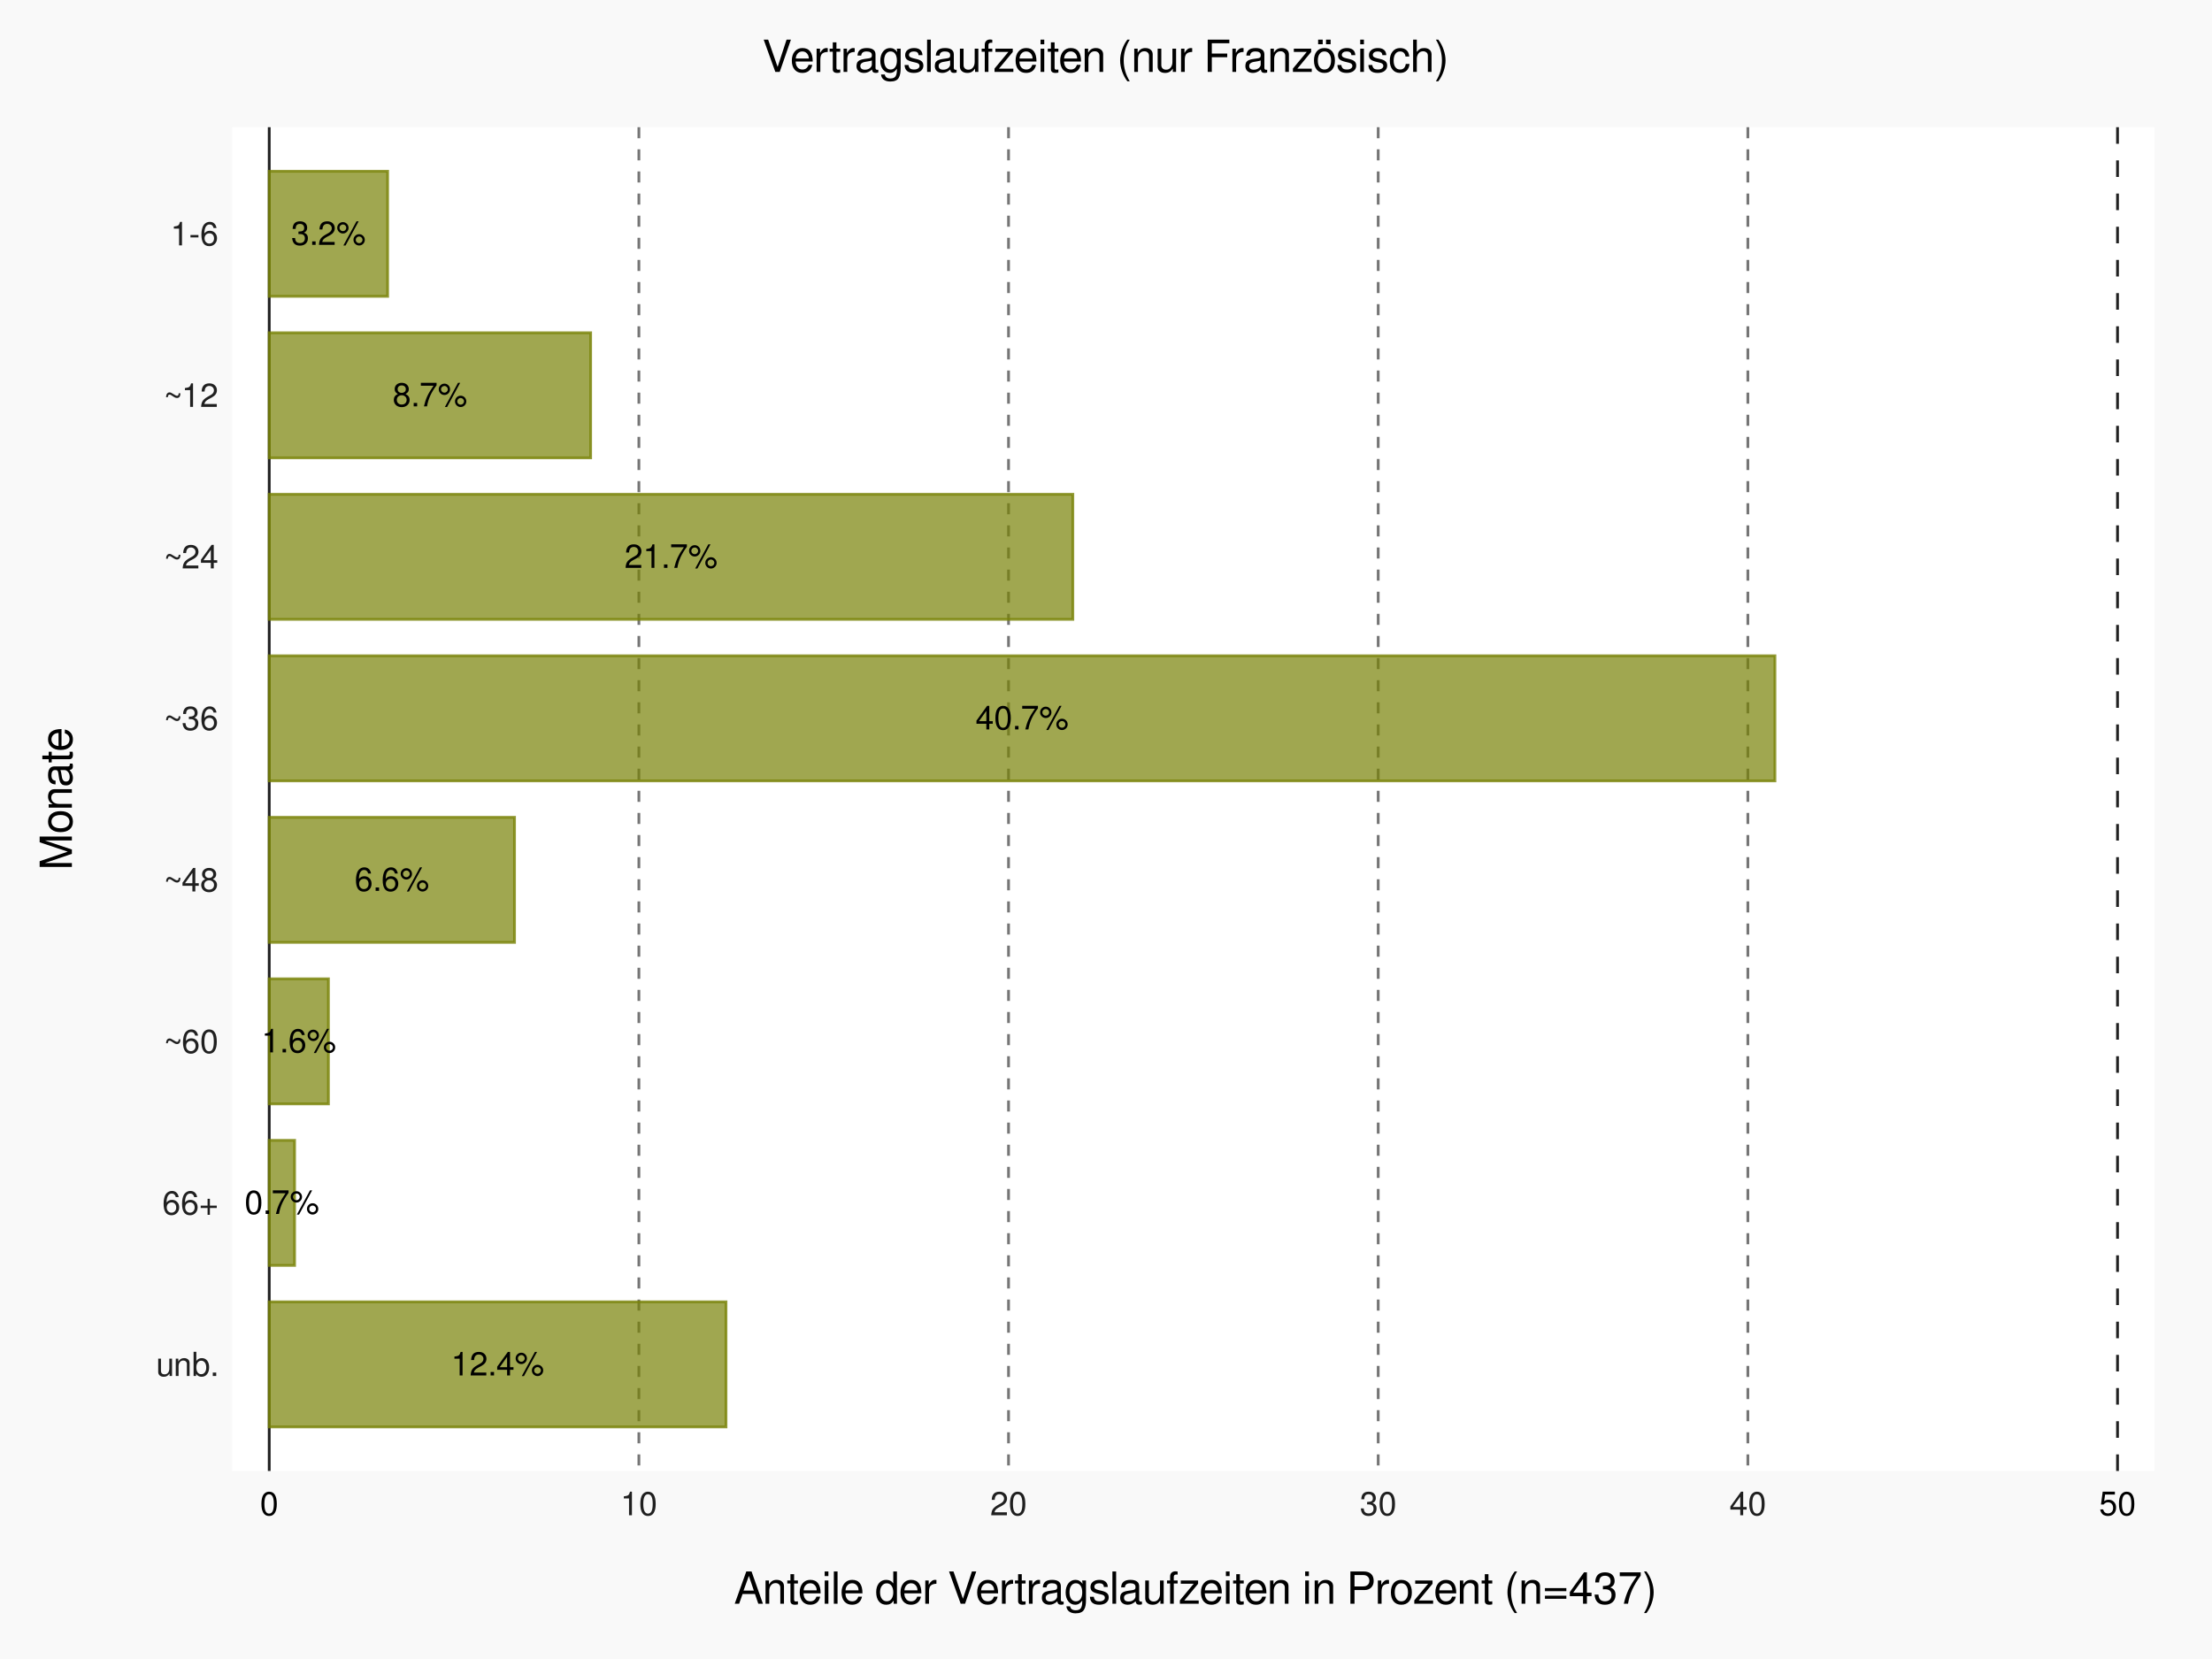
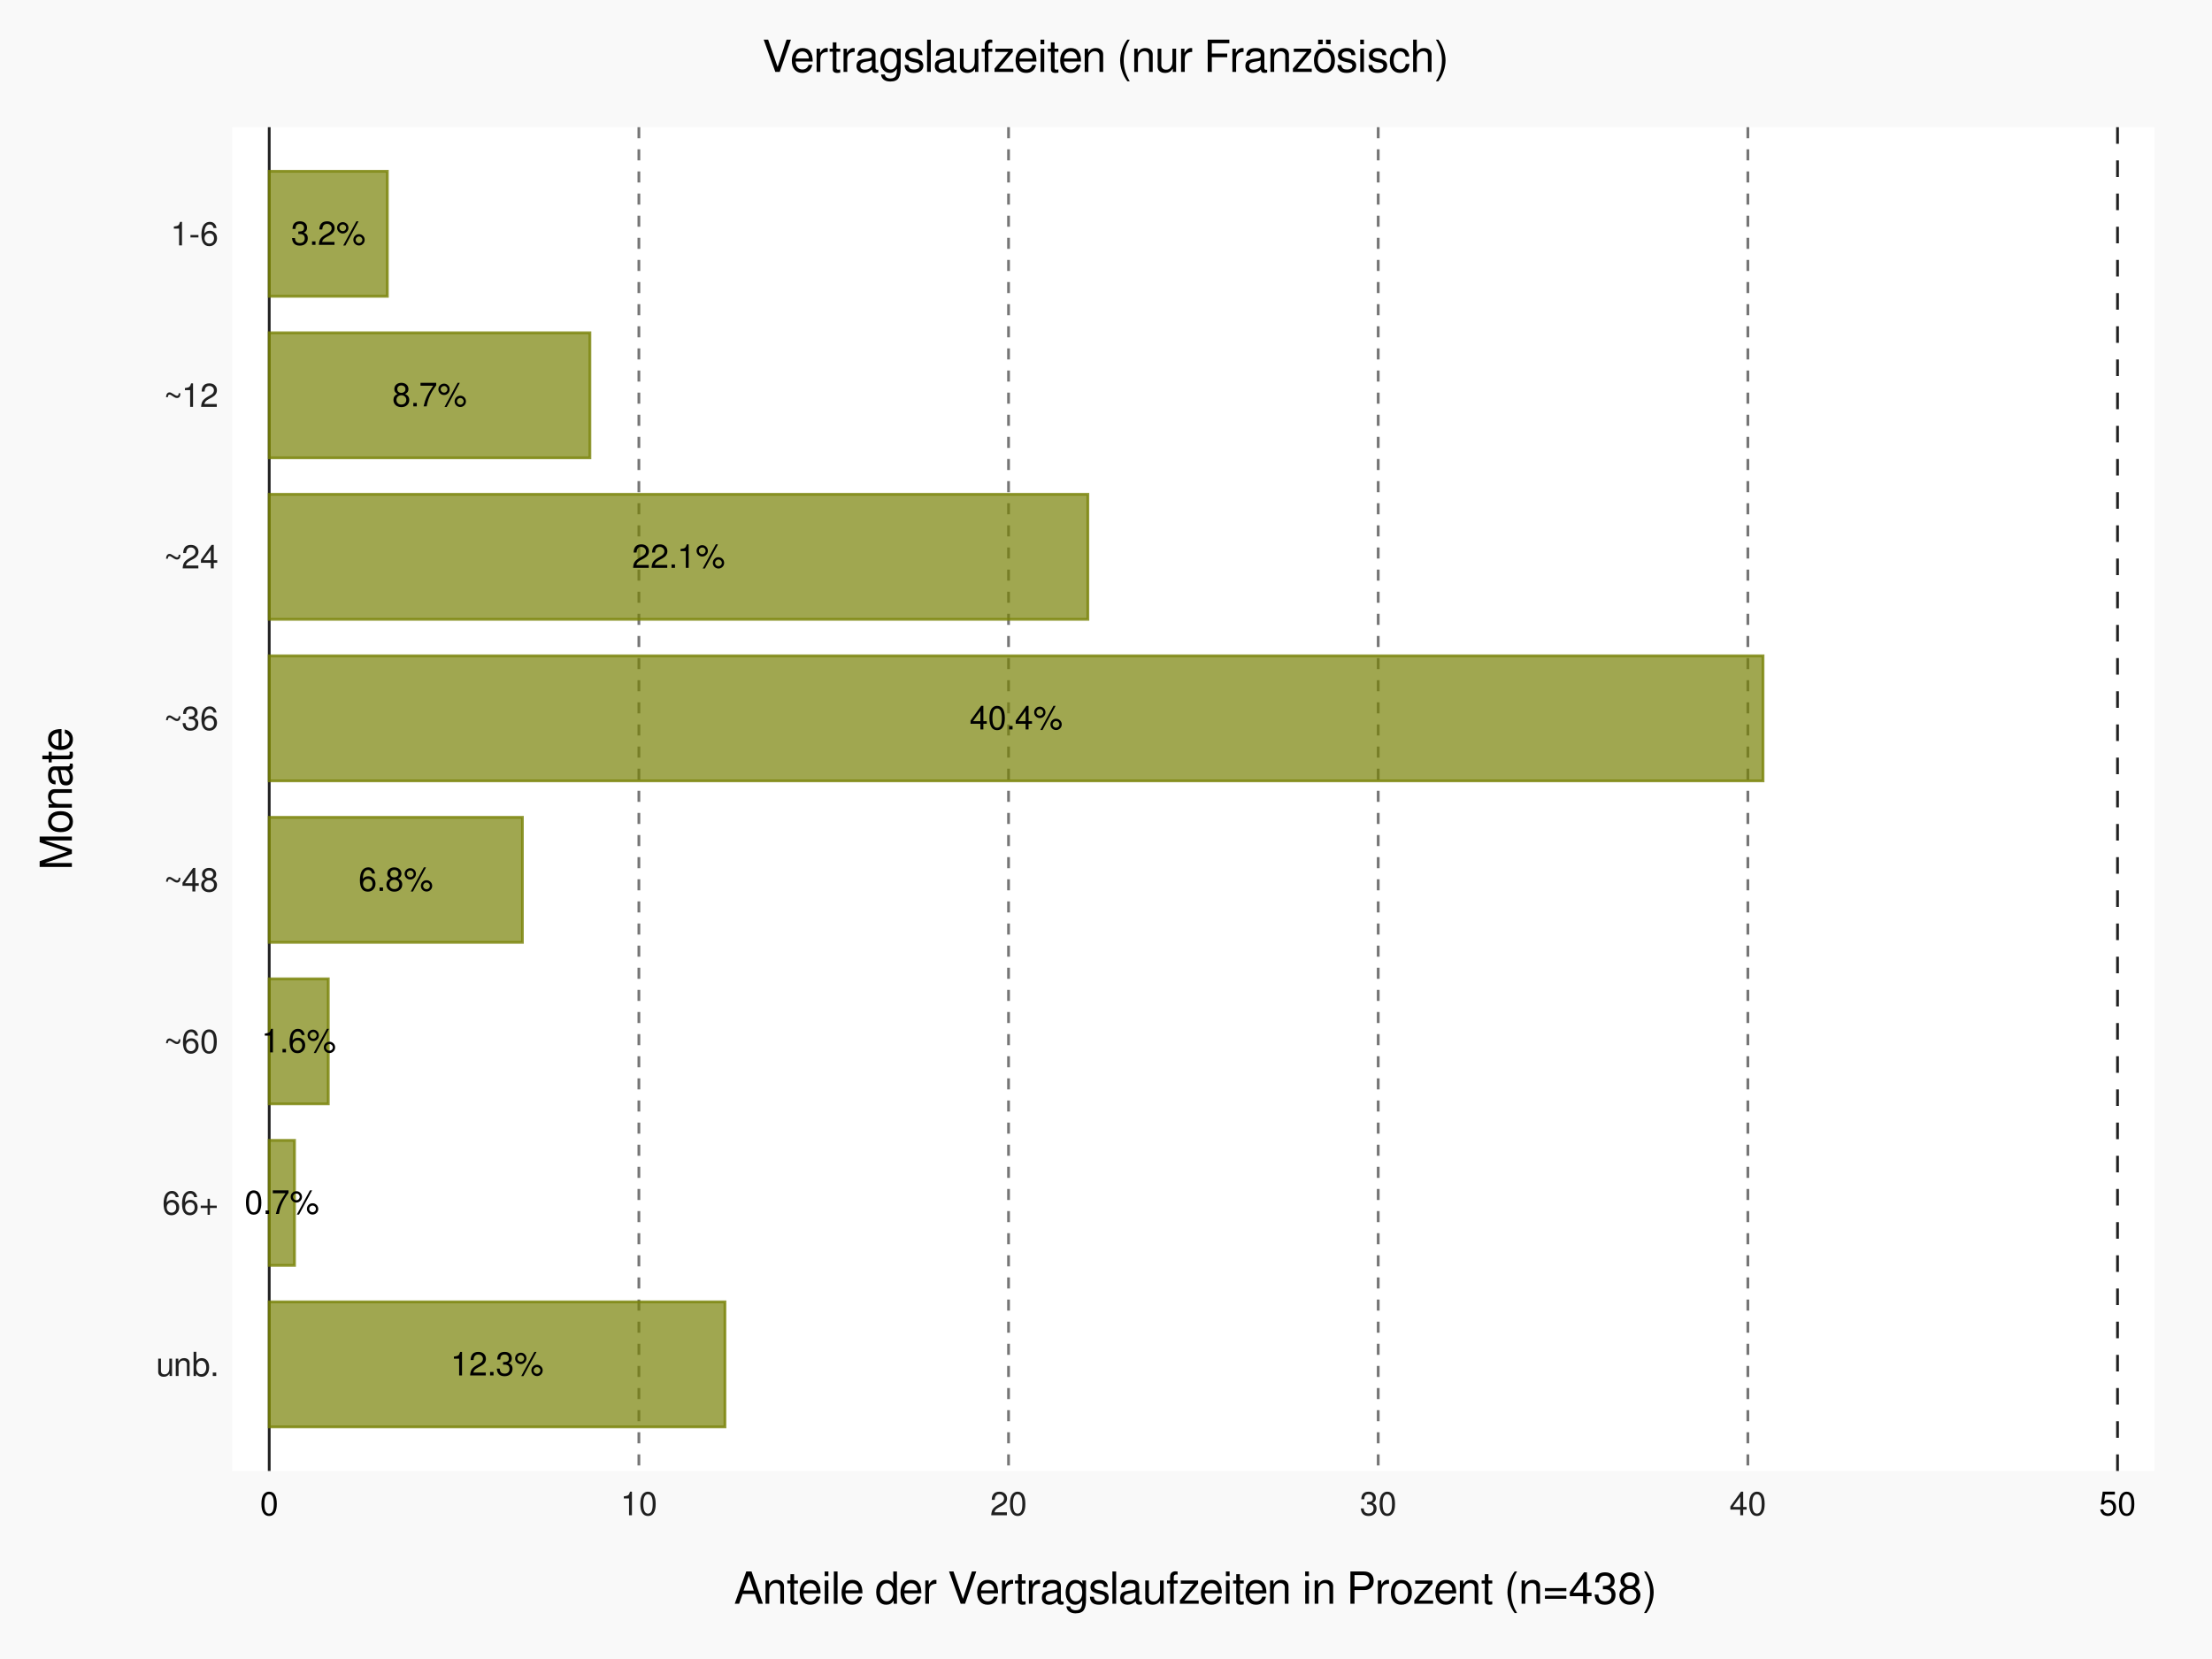
- <svg xmlns="http://www.w3.org/2000/svg" id="chart-4f69744d-e9a7-487b-9dd3-cf7e428da318" class="pygal-chart" viewBox="0 0 800 600">
+ <svg xmlns="http://www.w3.org/2000/svg" id="chart-bb4d708c-c708-4ed3-a82d-99863851b395" class="pygal-chart" viewBox="0 0 800 600">
  <defs>
-     <style type="text/css">#chart-4f69744d-e9a7-487b-9dd3-cf7e428da318{-webkit-user-select:none;-webkit-font-smoothing:antialiased;font-family:FreeSans}#chart-4f69744d-e9a7-487b-9dd3-cf7e428da318 .title{font-family:FreeSans;font-size:16px}#chart-4f69744d-e9a7-487b-9dd3-cf7e428da318 .legends .legend text{font-family:FreeSans;font-size:14px}#chart-4f69744d-e9a7-487b-9dd3-cf7e428da318 .axis text{font-family:FreeSans;font-size:12px}#chart-4f69744d-e9a7-487b-9dd3-cf7e428da318 .axis text.major{font-family:FreeSans;font-size:12px}#chart-4f69744d-e9a7-487b-9dd3-cf7e428da318 .text-overlay text.value{font-family:FreeSans;font-size:12px}#chart-4f69744d-e9a7-487b-9dd3-cf7e428da318 .text-overlay text.label{font-family:FreeSans;font-size:12px}#chart-4f69744d-e9a7-487b-9dd3-cf7e428da318 .tooltip{font-family:FreeSans;font-size:14px}#chart-4f69744d-e9a7-487b-9dd3-cf7e428da318 text.no_data{font-family:FreeSans;font-size:64px}
- #chart-4f69744d-e9a7-487b-9dd3-cf7e428da318{background-color:rgba(249,249,249,1)}#chart-4f69744d-e9a7-487b-9dd3-cf7e428da318 path,#chart-4f69744d-e9a7-487b-9dd3-cf7e428da318 line,#chart-4f69744d-e9a7-487b-9dd3-cf7e428da318 rect,#chart-4f69744d-e9a7-487b-9dd3-cf7e428da318 circle{-webkit-transition:150ms;-moz-transition:150ms;transition:150ms}#chart-4f69744d-e9a7-487b-9dd3-cf7e428da318 .graph &gt; .background{fill:rgba(249,249,249,1)}#chart-4f69744d-e9a7-487b-9dd3-cf7e428da318 .plot &gt; .background{fill:rgba(255,255,255,1)}#chart-4f69744d-e9a7-487b-9dd3-cf7e428da318 .graph{fill:rgba(0,0,0,.87)}#chart-4f69744d-e9a7-487b-9dd3-cf7e428da318 text.no_data{fill:rgba(0,0,0,1)}#chart-4f69744d-e9a7-487b-9dd3-cf7e428da318 .title{fill:rgba(0,0,0,1)}#chart-4f69744d-e9a7-487b-9dd3-cf7e428da318 .legends .legend text{fill:rgba(0,0,0,.87)}#chart-4f69744d-e9a7-487b-9dd3-cf7e428da318 .legends .legend:hover text{fill:rgba(0,0,0,1)}#chart-4f69744d-e9a7-487b-9dd3-cf7e428da318 .axis .line{stroke:rgba(0,0,0,1)}#chart-4f69744d-e9a7-487b-9dd3-cf7e428da318 .axis .guide.line{stroke:rgba(0,0,0,.54)}#chart-4f69744d-e9a7-487b-9dd3-cf7e428da318 .axis .major.line{stroke:rgba(0,0,0,.87)}#chart-4f69744d-e9a7-487b-9dd3-cf7e428da318 .axis text.major{fill:rgba(0,0,0,1)}#chart-4f69744d-e9a7-487b-9dd3-cf7e428da318 .axis.y .guides:hover .guide.line,#chart-4f69744d-e9a7-487b-9dd3-cf7e428da318 .line-graph .axis.x .guides:hover .guide.line,#chart-4f69744d-e9a7-487b-9dd3-cf7e428da318 .stackedline-graph .axis.x .guides:hover .guide.line,#chart-4f69744d-e9a7-487b-9dd3-cf7e428da318 .xy-graph .axis.x .guides:hover .guide.line{stroke:rgba(0,0,0,1)}#chart-4f69744d-e9a7-487b-9dd3-cf7e428da318 .axis .guides:hover text{fill:rgba(0,0,0,1)}#chart-4f69744d-e9a7-487b-9dd3-cf7e428da318 .reactive{fill-opacity:.7;stroke-opacity:.8}#chart-4f69744d-e9a7-487b-9dd3-cf7e428da318 .ci{stroke:rgba(0,0,0,.87)}#chart-4f69744d-e9a7-487b-9dd3-cf7e428da318 .reactive.active,#chart-4f69744d-e9a7-487b-9dd3-cf7e428da318 .active .reactive{fill-opacity:.8;stroke-opacity:.9;stroke-width:4}#chart-4f69744d-e9a7-487b-9dd3-cf7e428da318 .ci .reactive.active{stroke-width:1.5}#chart-4f69744d-e9a7-487b-9dd3-cf7e428da318 .series text{fill:rgba(0,0,0,1)}#chart-4f69744d-e9a7-487b-9dd3-cf7e428da318 .tooltip rect{fill:rgba(255,255,255,1);stroke:rgba(0,0,0,1);-webkit-transition:opacity 150ms;-moz-transition:opacity 150ms;transition:opacity 150ms}#chart-4f69744d-e9a7-487b-9dd3-cf7e428da318 .tooltip .label{fill:rgba(0,0,0,.87)}#chart-4f69744d-e9a7-487b-9dd3-cf7e428da318 .tooltip .label{fill:rgba(0,0,0,.87)}#chart-4f69744d-e9a7-487b-9dd3-cf7e428da318 .tooltip .legend{font-size:.8em;fill:rgba(0,0,0,.54)}#chart-4f69744d-e9a7-487b-9dd3-cf7e428da318 .tooltip .x_label{font-size:.6em;fill:rgba(0,0,0,1)}#chart-4f69744d-e9a7-487b-9dd3-cf7e428da318 .tooltip .xlink{font-size:.5em;text-decoration:underline}#chart-4f69744d-e9a7-487b-9dd3-cf7e428da318 .tooltip .value{font-size:1.5em}#chart-4f69744d-e9a7-487b-9dd3-cf7e428da318 .bound{font-size:.5em}#chart-4f69744d-e9a7-487b-9dd3-cf7e428da318 .max-value{font-size:.75em;fill:rgba(0,0,0,.54)}#chart-4f69744d-e9a7-487b-9dd3-cf7e428da318 .map-element{fill:rgba(255,255,255,1);stroke:rgba(0,0,0,.54) !important}#chart-4f69744d-e9a7-487b-9dd3-cf7e428da318 .map-element .reactive{fill-opacity:inherit;stroke-opacity:inherit}#chart-4f69744d-e9a7-487b-9dd3-cf7e428da318 .color-0,#chart-4f69744d-e9a7-487b-9dd3-cf7e428da318 .color-0 a:visited{stroke:#788207;fill:#788207}#chart-4f69744d-e9a7-487b-9dd3-cf7e428da318 .text-overlay .color-0 text{fill:black}
- #chart-4f69744d-e9a7-487b-9dd3-cf7e428da318 text.no_data{text-anchor:middle}#chart-4f69744d-e9a7-487b-9dd3-cf7e428da318 .guide.line{fill:none}#chart-4f69744d-e9a7-487b-9dd3-cf7e428da318 .centered{text-anchor:middle}#chart-4f69744d-e9a7-487b-9dd3-cf7e428da318 .title{text-anchor:middle}#chart-4f69744d-e9a7-487b-9dd3-cf7e428da318 .legends .legend text{fill-opacity:1}#chart-4f69744d-e9a7-487b-9dd3-cf7e428da318 .axis.x text{text-anchor:middle}#chart-4f69744d-e9a7-487b-9dd3-cf7e428da318 .axis.x:not(.web) text[transform]{text-anchor:start}#chart-4f69744d-e9a7-487b-9dd3-cf7e428da318 .axis.x:not(.web) text[transform].backwards{text-anchor:end}#chart-4f69744d-e9a7-487b-9dd3-cf7e428da318 .axis.y text{text-anchor:end}#chart-4f69744d-e9a7-487b-9dd3-cf7e428da318 .axis.y text[transform].backwards{text-anchor:start}#chart-4f69744d-e9a7-487b-9dd3-cf7e428da318 .axis.y2 text{text-anchor:start}#chart-4f69744d-e9a7-487b-9dd3-cf7e428da318 .axis.y2 text[transform].backwards{text-anchor:end}#chart-4f69744d-e9a7-487b-9dd3-cf7e428da318 .axis .guide.line{stroke-dasharray:4,4}#chart-4f69744d-e9a7-487b-9dd3-cf7e428da318 .axis .major.guide.line{stroke-dasharray:6,6}#chart-4f69744d-e9a7-487b-9dd3-cf7e428da318 .horizontal .axis.y .guide.line,#chart-4f69744d-e9a7-487b-9dd3-cf7e428da318 .horizontal .axis.y2 .guide.line,#chart-4f69744d-e9a7-487b-9dd3-cf7e428da318 .vertical .axis.x .guide.line{opacity:0}#chart-4f69744d-e9a7-487b-9dd3-cf7e428da318 .horizontal .axis.always_show .guide.line,#chart-4f69744d-e9a7-487b-9dd3-cf7e428da318 .vertical .axis.always_show .guide.line{opacity:1 !important}#chart-4f69744d-e9a7-487b-9dd3-cf7e428da318 .axis.y .guides:hover .guide.line,#chart-4f69744d-e9a7-487b-9dd3-cf7e428da318 .axis.y2 .guides:hover .guide.line,#chart-4f69744d-e9a7-487b-9dd3-cf7e428da318 .axis.x .guides:hover .guide.line{opacity:1}#chart-4f69744d-e9a7-487b-9dd3-cf7e428da318 .axis .guides:hover text{opacity:1}#chart-4f69744d-e9a7-487b-9dd3-cf7e428da318 .nofill{fill:none}#chart-4f69744d-e9a7-487b-9dd3-cf7e428da318 .subtle-fill{fill-opacity:.2}#chart-4f69744d-e9a7-487b-9dd3-cf7e428da318 .dot{stroke-width:1px;fill-opacity:1}#chart-4f69744d-e9a7-487b-9dd3-cf7e428da318 .dot.active{stroke-width:5px}#chart-4f69744d-e9a7-487b-9dd3-cf7e428da318 .dot.negative{fill:transparent}#chart-4f69744d-e9a7-487b-9dd3-cf7e428da318 text,#chart-4f69744d-e9a7-487b-9dd3-cf7e428da318 tspan{stroke:none !important}#chart-4f69744d-e9a7-487b-9dd3-cf7e428da318 .series text.active{opacity:1}#chart-4f69744d-e9a7-487b-9dd3-cf7e428da318 .tooltip rect{fill-opacity:.95;stroke-width:.5}#chart-4f69744d-e9a7-487b-9dd3-cf7e428da318 .tooltip text{fill-opacity:1}#chart-4f69744d-e9a7-487b-9dd3-cf7e428da318 .showable{visibility:hidden}#chart-4f69744d-e9a7-487b-9dd3-cf7e428da318 .showable.shown{visibility:visible}#chart-4f69744d-e9a7-487b-9dd3-cf7e428da318 .gauge-background{fill:rgba(229,229,229,1);stroke:none}#chart-4f69744d-e9a7-487b-9dd3-cf7e428da318 .bg-lines{stroke:rgba(249,249,249,1);stroke-width:2px}</style>
+     <style type="text/css">#chart-bb4d708c-c708-4ed3-a82d-99863851b395{-webkit-user-select:none;-webkit-font-smoothing:antialiased;font-family:FreeSans}#chart-bb4d708c-c708-4ed3-a82d-99863851b395 .title{font-family:FreeSans;font-size:16px}#chart-bb4d708c-c708-4ed3-a82d-99863851b395 .legends .legend text{font-family:FreeSans;font-size:14px}#chart-bb4d708c-c708-4ed3-a82d-99863851b395 .axis text{font-family:FreeSans;font-size:12px}#chart-bb4d708c-c708-4ed3-a82d-99863851b395 .axis text.major{font-family:FreeSans;font-size:12px}#chart-bb4d708c-c708-4ed3-a82d-99863851b395 .text-overlay text.value{font-family:FreeSans;font-size:12px}#chart-bb4d708c-c708-4ed3-a82d-99863851b395 .text-overlay text.label{font-family:FreeSans;font-size:12px}#chart-bb4d708c-c708-4ed3-a82d-99863851b395 .tooltip{font-family:FreeSans;font-size:14px}#chart-bb4d708c-c708-4ed3-a82d-99863851b395 text.no_data{font-family:FreeSans;font-size:64px}
+ #chart-bb4d708c-c708-4ed3-a82d-99863851b395{background-color:rgba(249,249,249,1)}#chart-bb4d708c-c708-4ed3-a82d-99863851b395 path,#chart-bb4d708c-c708-4ed3-a82d-99863851b395 line,#chart-bb4d708c-c708-4ed3-a82d-99863851b395 rect,#chart-bb4d708c-c708-4ed3-a82d-99863851b395 circle{-webkit-transition:150ms;-moz-transition:150ms;transition:150ms}#chart-bb4d708c-c708-4ed3-a82d-99863851b395 .graph &gt; .background{fill:rgba(249,249,249,1)}#chart-bb4d708c-c708-4ed3-a82d-99863851b395 .plot &gt; .background{fill:rgba(255,255,255,1)}#chart-bb4d708c-c708-4ed3-a82d-99863851b395 .graph{fill:rgba(0,0,0,.87)}#chart-bb4d708c-c708-4ed3-a82d-99863851b395 text.no_data{fill:rgba(0,0,0,1)}#chart-bb4d708c-c708-4ed3-a82d-99863851b395 .title{fill:rgba(0,0,0,1)}#chart-bb4d708c-c708-4ed3-a82d-99863851b395 .legends .legend text{fill:rgba(0,0,0,.87)}#chart-bb4d708c-c708-4ed3-a82d-99863851b395 .legends .legend:hover text{fill:rgba(0,0,0,1)}#chart-bb4d708c-c708-4ed3-a82d-99863851b395 .axis .line{stroke:rgba(0,0,0,1)}#chart-bb4d708c-c708-4ed3-a82d-99863851b395 .axis .guide.line{stroke:rgba(0,0,0,.54)}#chart-bb4d708c-c708-4ed3-a82d-99863851b395 .axis .major.line{stroke:rgba(0,0,0,.87)}#chart-bb4d708c-c708-4ed3-a82d-99863851b395 .axis text.major{fill:rgba(0,0,0,1)}#chart-bb4d708c-c708-4ed3-a82d-99863851b395 .axis.y .guides:hover .guide.line,#chart-bb4d708c-c708-4ed3-a82d-99863851b395 .line-graph .axis.x .guides:hover .guide.line,#chart-bb4d708c-c708-4ed3-a82d-99863851b395 .stackedline-graph .axis.x .guides:hover .guide.line,#chart-bb4d708c-c708-4ed3-a82d-99863851b395 .xy-graph .axis.x .guides:hover .guide.line{stroke:rgba(0,0,0,1)}#chart-bb4d708c-c708-4ed3-a82d-99863851b395 .axis .guides:hover text{fill:rgba(0,0,0,1)}#chart-bb4d708c-c708-4ed3-a82d-99863851b395 .reactive{fill-opacity:.7;stroke-opacity:.8}#chart-bb4d708c-c708-4ed3-a82d-99863851b395 .ci{stroke:rgba(0,0,0,.87)}#chart-bb4d708c-c708-4ed3-a82d-99863851b395 .reactive.active,#chart-bb4d708c-c708-4ed3-a82d-99863851b395 .active .reactive{fill-opacity:.8;stroke-opacity:.9;stroke-width:4}#chart-bb4d708c-c708-4ed3-a82d-99863851b395 .ci .reactive.active{stroke-width:1.5}#chart-bb4d708c-c708-4ed3-a82d-99863851b395 .series text{fill:rgba(0,0,0,1)}#chart-bb4d708c-c708-4ed3-a82d-99863851b395 .tooltip rect{fill:rgba(255,255,255,1);stroke:rgba(0,0,0,1);-webkit-transition:opacity 150ms;-moz-transition:opacity 150ms;transition:opacity 150ms}#chart-bb4d708c-c708-4ed3-a82d-99863851b395 .tooltip .label{fill:rgba(0,0,0,.87)}#chart-bb4d708c-c708-4ed3-a82d-99863851b395 .tooltip .label{fill:rgba(0,0,0,.87)}#chart-bb4d708c-c708-4ed3-a82d-99863851b395 .tooltip .legend{font-size:.8em;fill:rgba(0,0,0,.54)}#chart-bb4d708c-c708-4ed3-a82d-99863851b395 .tooltip .x_label{font-size:.6em;fill:rgba(0,0,0,1)}#chart-bb4d708c-c708-4ed3-a82d-99863851b395 .tooltip .xlink{font-size:.5em;text-decoration:underline}#chart-bb4d708c-c708-4ed3-a82d-99863851b395 .tooltip .value{font-size:1.5em}#chart-bb4d708c-c708-4ed3-a82d-99863851b395 .bound{font-size:.5em}#chart-bb4d708c-c708-4ed3-a82d-99863851b395 .max-value{font-size:.75em;fill:rgba(0,0,0,.54)}#chart-bb4d708c-c708-4ed3-a82d-99863851b395 .map-element{fill:rgba(255,255,255,1);stroke:rgba(0,0,0,.54) !important}#chart-bb4d708c-c708-4ed3-a82d-99863851b395 .map-element .reactive{fill-opacity:inherit;stroke-opacity:inherit}#chart-bb4d708c-c708-4ed3-a82d-99863851b395 .color-0,#chart-bb4d708c-c708-4ed3-a82d-99863851b395 .color-0 a:visited{stroke:#788207;fill:#788207}#chart-bb4d708c-c708-4ed3-a82d-99863851b395 .text-overlay .color-0 text{fill:black}
+ #chart-bb4d708c-c708-4ed3-a82d-99863851b395 text.no_data{text-anchor:middle}#chart-bb4d708c-c708-4ed3-a82d-99863851b395 .guide.line{fill:none}#chart-bb4d708c-c708-4ed3-a82d-99863851b395 .centered{text-anchor:middle}#chart-bb4d708c-c708-4ed3-a82d-99863851b395 .title{text-anchor:middle}#chart-bb4d708c-c708-4ed3-a82d-99863851b395 .legends .legend text{fill-opacity:1}#chart-bb4d708c-c708-4ed3-a82d-99863851b395 .axis.x text{text-anchor:middle}#chart-bb4d708c-c708-4ed3-a82d-99863851b395 .axis.x:not(.web) text[transform]{text-anchor:start}#chart-bb4d708c-c708-4ed3-a82d-99863851b395 .axis.x:not(.web) text[transform].backwards{text-anchor:end}#chart-bb4d708c-c708-4ed3-a82d-99863851b395 .axis.y text{text-anchor:end}#chart-bb4d708c-c708-4ed3-a82d-99863851b395 .axis.y text[transform].backwards{text-anchor:start}#chart-bb4d708c-c708-4ed3-a82d-99863851b395 .axis.y2 text{text-anchor:start}#chart-bb4d708c-c708-4ed3-a82d-99863851b395 .axis.y2 text[transform].backwards{text-anchor:end}#chart-bb4d708c-c708-4ed3-a82d-99863851b395 .axis .guide.line{stroke-dasharray:4,4}#chart-bb4d708c-c708-4ed3-a82d-99863851b395 .axis .major.guide.line{stroke-dasharray:6,6}#chart-bb4d708c-c708-4ed3-a82d-99863851b395 .horizontal .axis.y .guide.line,#chart-bb4d708c-c708-4ed3-a82d-99863851b395 .horizontal .axis.y2 .guide.line,#chart-bb4d708c-c708-4ed3-a82d-99863851b395 .vertical .axis.x .guide.line{opacity:0}#chart-bb4d708c-c708-4ed3-a82d-99863851b395 .horizontal .axis.always_show .guide.line,#chart-bb4d708c-c708-4ed3-a82d-99863851b395 .vertical .axis.always_show .guide.line{opacity:1 !important}#chart-bb4d708c-c708-4ed3-a82d-99863851b395 .axis.y .guides:hover .guide.line,#chart-bb4d708c-c708-4ed3-a82d-99863851b395 .axis.y2 .guides:hover .guide.line,#chart-bb4d708c-c708-4ed3-a82d-99863851b395 .axis.x .guides:hover .guide.line{opacity:1}#chart-bb4d708c-c708-4ed3-a82d-99863851b395 .axis .guides:hover text{opacity:1}#chart-bb4d708c-c708-4ed3-a82d-99863851b395 .nofill{fill:none}#chart-bb4d708c-c708-4ed3-a82d-99863851b395 .subtle-fill{fill-opacity:.2}#chart-bb4d708c-c708-4ed3-a82d-99863851b395 .dot{stroke-width:1px;fill-opacity:1}#chart-bb4d708c-c708-4ed3-a82d-99863851b395 .dot.active{stroke-width:5px}#chart-bb4d708c-c708-4ed3-a82d-99863851b395 .dot.negative{fill:transparent}#chart-bb4d708c-c708-4ed3-a82d-99863851b395 text,#chart-bb4d708c-c708-4ed3-a82d-99863851b395 tspan{stroke:none !important}#chart-bb4d708c-c708-4ed3-a82d-99863851b395 .series text.active{opacity:1}#chart-bb4d708c-c708-4ed3-a82d-99863851b395 .tooltip rect{fill-opacity:.95;stroke-width:.5}#chart-bb4d708c-c708-4ed3-a82d-99863851b395 .tooltip text{fill-opacity:1}#chart-bb4d708c-c708-4ed3-a82d-99863851b395 .showable{visibility:hidden}#chart-bb4d708c-c708-4ed3-a82d-99863851b395 .showable.shown{visibility:visible}#chart-bb4d708c-c708-4ed3-a82d-99863851b395 .gauge-background{fill:rgba(229,229,229,1);stroke:none}#chart-bb4d708c-c708-4ed3-a82d-99863851b395 .bg-lines{stroke:rgba(249,249,249,1);stroke-width:2px}</style>
  </defs>
  <g class="graph horizontalbar-graph horizontal">
    <rect x="0" y="0" width="800" height="600" class="background" />
    <g transform="translate(84, 46)" class="plot">
      <rect x="0" y="0" width="695.2" height="486" class="background" />
      <g class="axis y">
        <g class="guides">
          <text x="-5" y="451.647" class="">unb.</text>
        </g>
        <g class="guides">
          <text x="-5" y="393.234" class="">66+</text>
        </g>
        <g class="guides">
          <text x="-5" y="334.82" class="">~60</text>
        </g>
        <g class="guides">
          <text x="-5" y="276.407" class="">~48</text>
        </g>
        <g class="guides">
          <text x="-5" y="217.993" class="">~36</text>
        </g>
        <g class="guides">
          <text x="-5" y="159.58" class="">~24</text>
        </g>
        <g class="guides">
          <text x="-5" y="101.166" class="">~12</text>
        </g>
        <g class="guides">
          <text x="-5" y="42.753" class="">1-6</text>
        </g>
      </g>
      <g class="axis x always_show">
        <g class="guides">
          <path d="M13.369 0 v486" class="axis major line" />
          <text x="13.369" y="502.0" class="major">0</text>
        </g>
        <g class="guides">
          <path d="M147.062 0 v486" class="guide line" />
          <text x="147.062" y="502.0" class="">10</text>
        </g>
        <g class="guides">
          <path d="M280.754 0 v486" class="guide line" />
          <text x="280.754" y="502.0" class="">20</text>
        </g>
        <g class="guides">
          <path d="M414.446 0 v486" class="guide line" />
          <text x="414.446" y="502.0" class="">30</text>
        </g>
        <g class="guides">
          <path d="M548.138 0 v486" class="guide line" />
          <text x="548.138" y="502.0" class="">40</text>
        </g>
        <g class="guides">
          <path d="M681.831 0 v486" class="major guide line" />
          <text x="681.831" y="502.0" class="major">50</text>
        </g>
      </g>
      <g class="series serie-0 color-0">
        <g class="bars">
          <g class="bar">
-             <rect x="13.369" y="424.829" rx="0" ry="0" width="165.203" height="45.235" class="rect reactive tooltip-trigger" />
+             <rect x="13.369" y="424.829" rx="0" ry="0" width="164.826" height="45.235" class="rect reactive tooltip-trigger" />
          </g>
          <g class="bar">
-             <rect x="13.369" y="366.416" rx="0" ry="0" width="9.178" height="45.235" class="rect reactive tooltip-trigger" />
+             <rect x="13.369" y="366.416" rx="0" ry="0" width="9.157" height="45.235" class="rect reactive tooltip-trigger" />
          </g>
          <g class="bar">
-             <rect x="13.369" y="308.003" rx="0" ry="0" width="21.415" height="45.235" class="rect reactive tooltip-trigger" />
+             <rect x="13.369" y="308.003" rx="0" ry="0" width="21.366" height="45.235" class="rect reactive tooltip-trigger" />
          </g>
          <g class="bar">
-             <rect x="13.369" y="249.589" rx="0" ry="0" width="88.72" height="45.235" class="rect reactive tooltip-trigger" />
+             <rect x="13.369" y="249.589" rx="0" ry="0" width="91.57" height="45.235" class="rect reactive tooltip-trigger" />
          </g>
          <g class="bar">
-             <rect x="13.369" y="191.176" rx="0" ry="0" width="544.559" height="45.235" class="rect reactive tooltip-trigger" />
+             <rect x="13.369" y="191.176" rx="0" ry="0" width="540.263" height="45.235" class="rect reactive tooltip-trigger" />
          </g>
          <g class="bar">
-             <rect x="13.369" y="132.762" rx="0" ry="0" width="290.635" height="45.235" class="rect reactive tooltip-trigger" />
+             <rect x="13.369" y="132.762" rx="0" ry="0" width="296.077" height="45.235" class="rect reactive tooltip-trigger" />
          </g>
          <g class="bar">
-             <rect x="13.369" y="74.349" rx="0" ry="0" width="116.254" height="45.235" class="rect reactive tooltip-trigger" />
+             <rect x="13.369" y="74.349" rx="0" ry="0" width="115.989" height="45.235" class="rect reactive tooltip-trigger" />
          </g>
          <g class="bar">
-             <rect x="13.369" y="15.935" rx="0" ry="0" width="42.83" height="45.235" class="rect reactive tooltip-trigger" />
+             <rect x="13.369" y="15.935" rx="0" ry="0" width="42.733" height="45.235" class="rect reactive tooltip-trigger" />
          </g>
        </g>
      </g>
    </g>
    <g class="titles">
      <text x="400.0" y="26" class="title plot_title">Vertragslaufzeiten (nur Französisch)</text>
-       <text x="432.4" y="580" class="title">Anteile der Vertragslaufzeiten in Prozent (n=437)</text>
+       <text x="432.4" y="580" class="title">Anteile der Vertragslaufzeiten in Prozent (n=438)</text>
      <text x="0" y="315.0" class="title" transform="rotate(-90 0 289)">Monate</text>
    </g>
    <g transform="translate(84, 46)" class="plot overlay">
      <g class="series serie-0 color-0" />
    </g>
    <g transform="translate(84, 46)" class="plot text-overlay">
      <g class="series serie-0 color-0">
-         <text text-anchor="middle" x="95.971" y="451.447" class="value">12.4%</text>
-         <text text-anchor="middle" x="17.958" y="393.034" class="value">0.7%</text>
-         <text text-anchor="middle" x="24.077" y="334.62" class="value">1.6%</text>
-         <text text-anchor="middle" x="57.729" y="276.207" class="value">6.6%</text>
-         <text text-anchor="middle" x="285.649" y="217.793" class="value">40.7%</text>
-         <text text-anchor="middle" x="158.687" y="159.38" class="value">21.7%</text>
-         <text text-anchor="middle" x="71.496" y="100.966" class="value">8.7%</text>
-         <text text-anchor="middle" x="34.784" y="42.553" class="value">3.2%</text>
+         <text text-anchor="middle" x="95.782" y="451.447" class="value">12.3%</text>
+         <text text-anchor="middle" x="17.948" y="393.034" class="value">0.7%</text>
+         <text text-anchor="middle" x="24.052" y="334.62" class="value">1.6%</text>
+         <text text-anchor="middle" x="59.154" y="276.207" class="value">6.8%</text>
+         <text text-anchor="middle" x="283.501" y="217.793" class="value">40.4%</text>
+         <text text-anchor="middle" x="161.408" y="159.38" class="value">22.1%</text>
+         <text text-anchor="middle" x="71.364" y="100.966" class="value">8.7%</text>
+         <text text-anchor="middle" x="34.736" y="42.553" class="value">3.2%</text>
      </g>
    </g>
    <g transform="translate(84, 46)" class="plot tooltip-overlay">
      <g transform="translate(0 0)" style="opacity: 0" class="tooltip">
        <rect rx="0" ry="0" width="0" height="0" class="tooltip-box" />
        <g class="text" />
      </g>
    </g>
  </g>
</svg>
